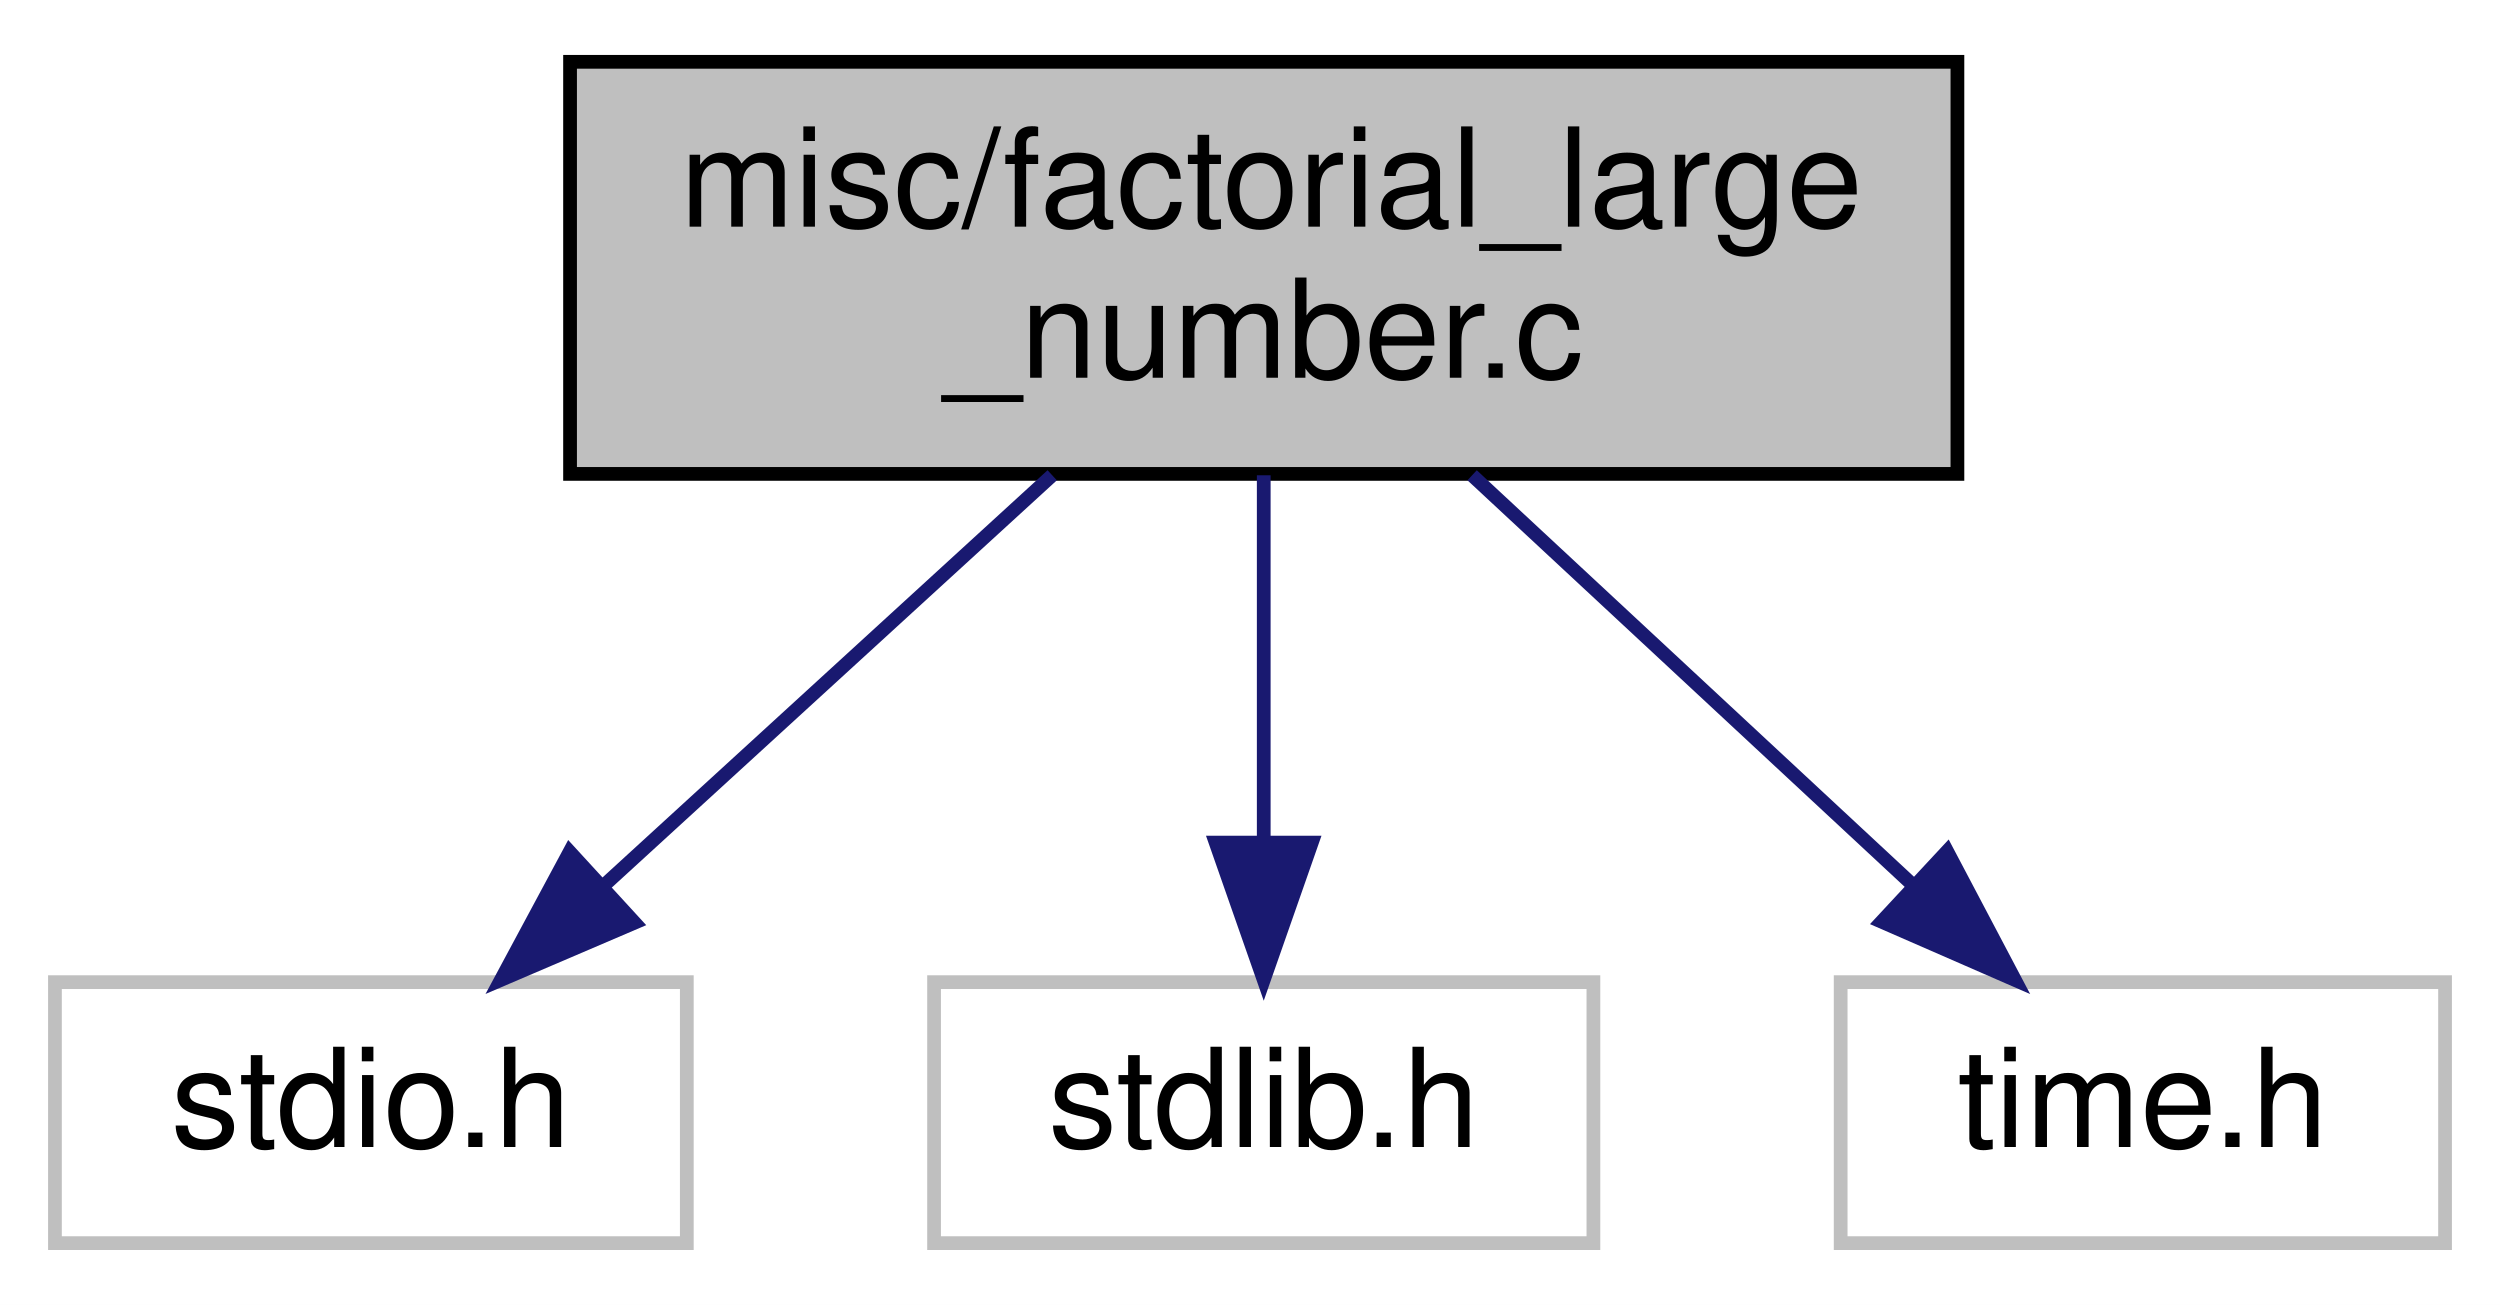
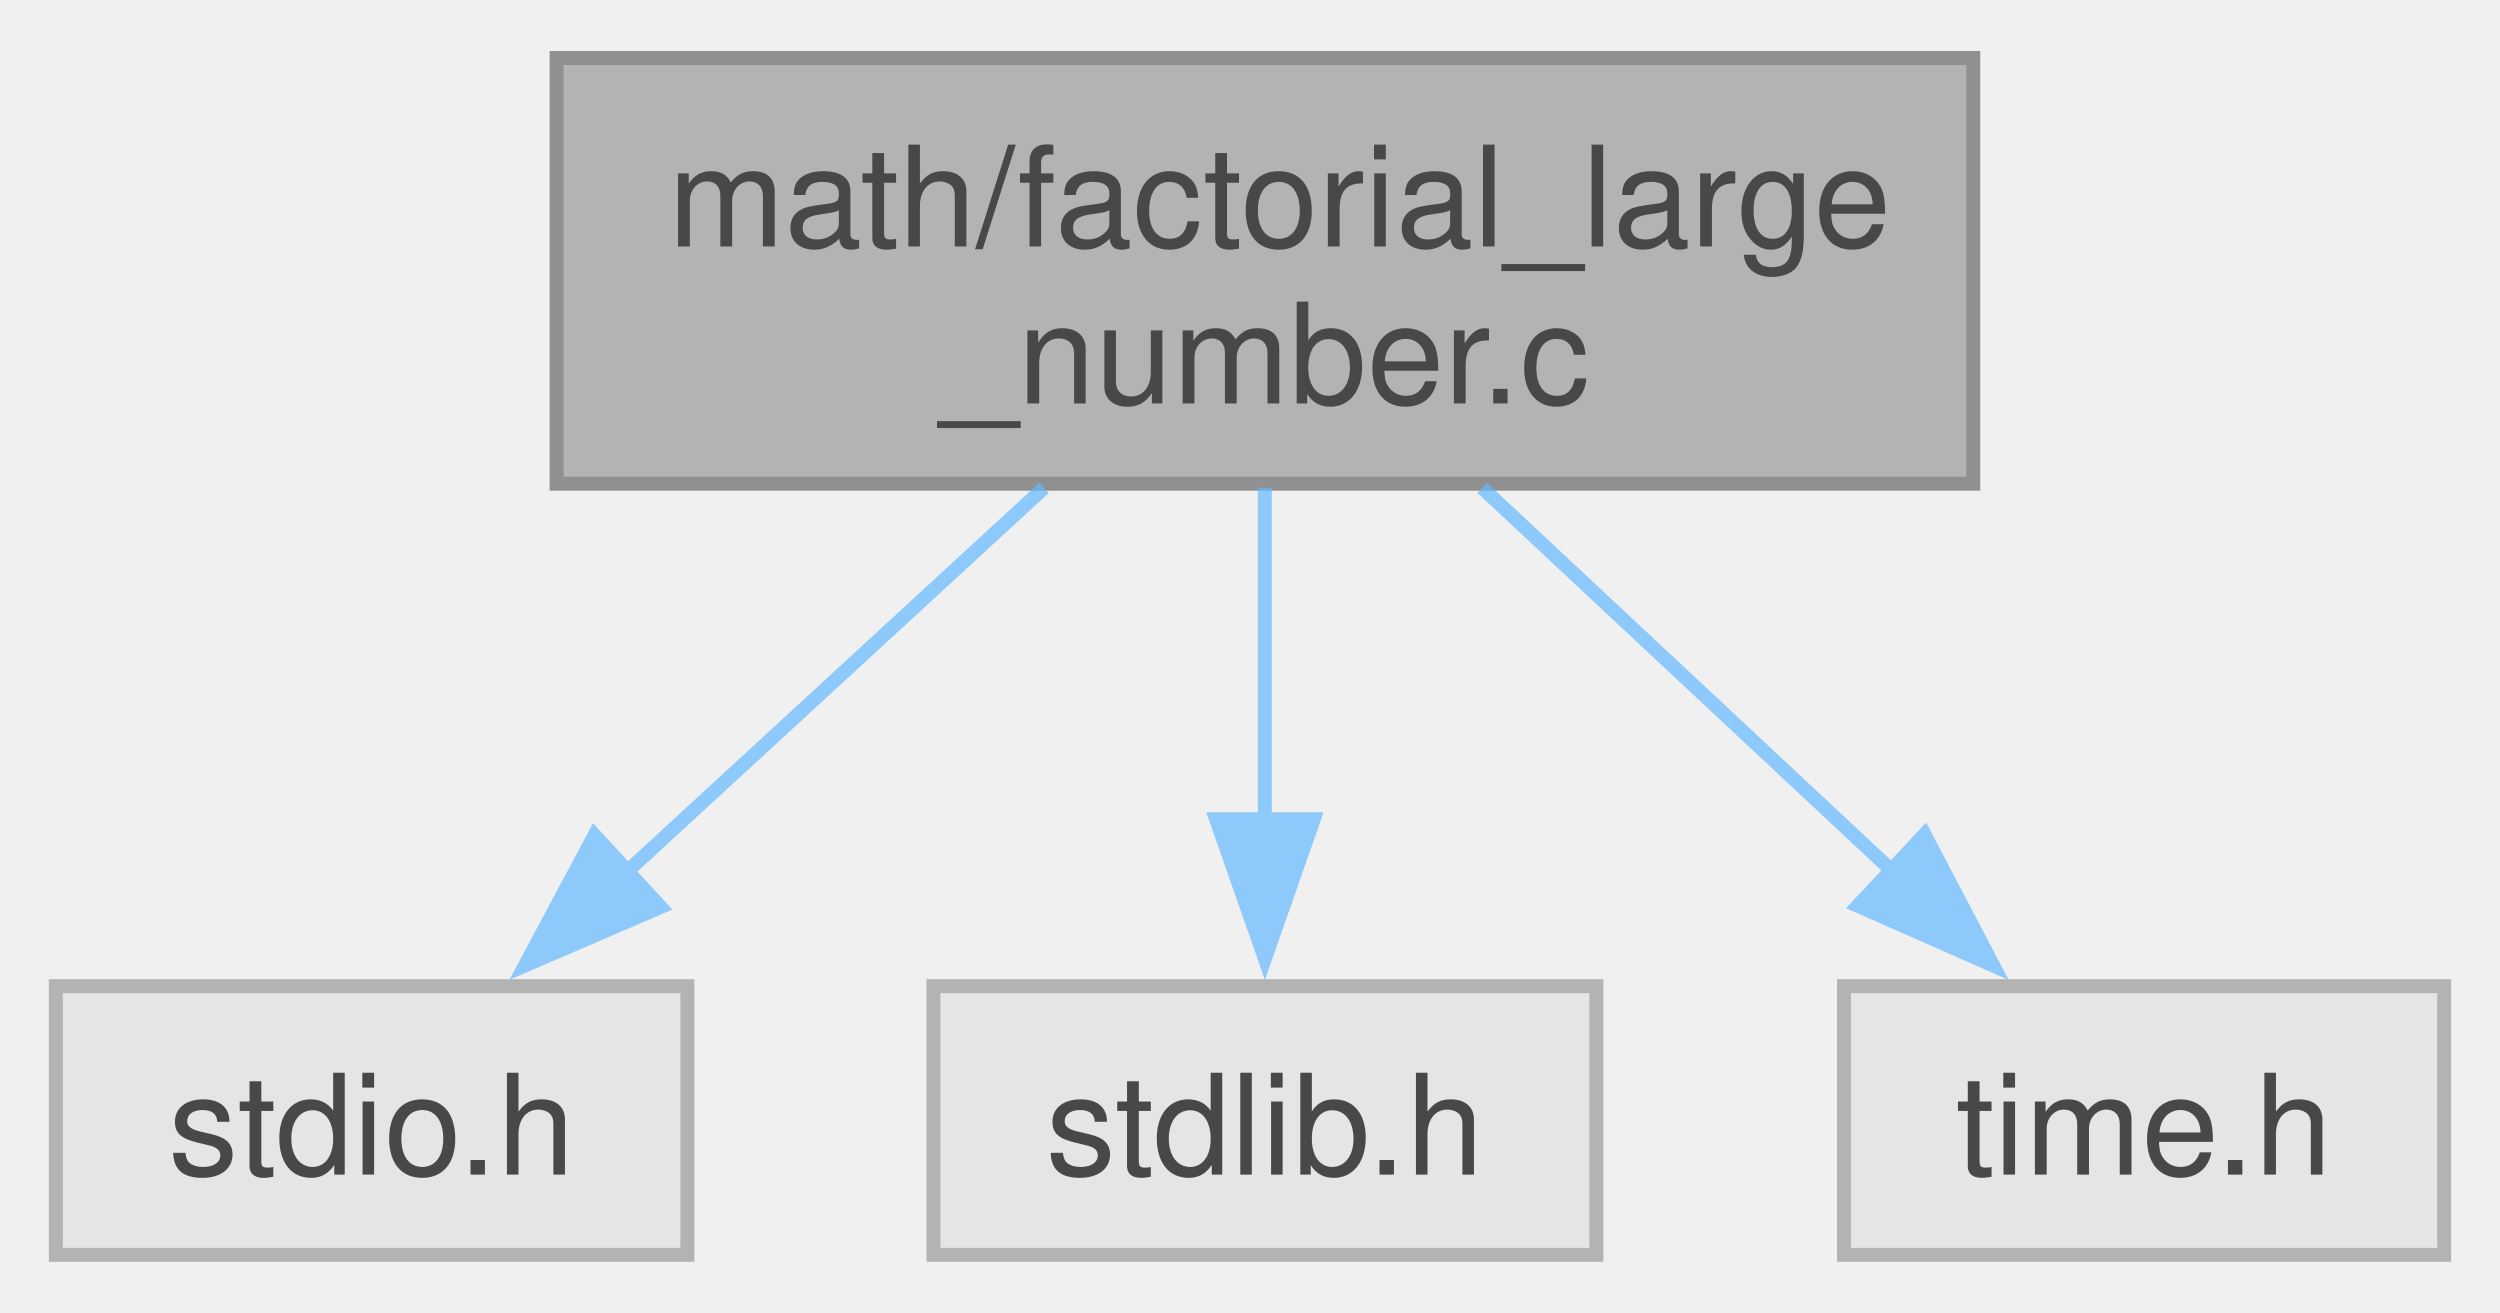
- <svg xmlns="http://www.w3.org/2000/svg" xmlns:xlink="http://www.w3.org/1999/xlink" width="182pt" height="95pt" viewBox="0.00 0.00 182.00 95.00">
-   <g id="graph0" class="graph" transform="scale(1 1) rotate(0) translate(4 91)">
-     <polygon fill="white" stroke="transparent" points="-4,4 -4,-91 178,-91 178,4 -4,4" />
-     <g id="node1" class="node">
-       <g id="a_node1">
-         <a xlink:title="Compute factorial of arbitrarily large numbers by storing individual digits in a byte.">
-           <polygon fill="#bfbfbf" stroke="black" points="37.5,-56.5 37.5,-86.5 138.5,-86.5 138.5,-56.5 37.5,-56.5" />
-           <text text-anchor="start" x="45.5" y="-74.5" font-family="Helvetica,sans-Serif" font-size="10.00">misc/factorial_large</text>
-           <text text-anchor="middle" x="88" y="-63.5" font-family="Helvetica,sans-Serif" font-size="10.00">_number.c</text>
-         </a>
+ <svg xmlns="http://www.w3.org/2000/svg" xmlns:xlink="http://www.w3.org/1999/xlink" width="179pt" height="94pt" viewBox="0.00 0.00 179.12 93.75">
+   <svg id="main" version="1.1" xml:space="preserve">
+     <style type="text/css">
+ .node, .edge {opacity: 0.7;}
+ .node.selected, .edge.selected {opacity: 1;}
+ .edge:hover path { stroke: red; }
+ .edge:hover polygon { stroke: red; fill: red; }
+ </style>
+     <svg id="graph" class="graph">
+       <g id="graph0" class="graph" transform="scale(1 1) rotate(0) translate(4 89.75)">
+         <g id="Node000001" class="node">
+           <g id="a_Node000001">
+             <a xlink:title="Compute factorial of arbitrarily large numbers by storing individual digits in a byte.">
+               <polygon fill="#999999" stroke="#666666" points="137.38,-85.75 35.88,-85.75 35.88,-55.25 137.38,-55.25 137.38,-85.75" />
+               <text text-anchor="start" x="43.88" y="-72.25" font-family="Helvetica,sans-Serif" font-size="10.00">math/factorial_large</text>
+               <text text-anchor="middle" x="86.62" y="-61" font-family="Helvetica,sans-Serif" font-size="10.00">_number.c</text>
+             </a>
+           </g>
+         </g>
+         <g id="Node000002" class="node">
+           <g id="a_Node000002">
+             <a xlink:title=" ">
+               <polygon fill="#e0e0e0" stroke="#999999" points="45.25,-19.25 0,-19.25 0,0 45.25,0 45.25,-19.25" />
+               <text text-anchor="middle" x="22.62" y="-5.75" font-family="Helvetica,sans-Serif" font-size="10.00">stdio.h</text>
+             </a>
+           </g>
+         </g>
+         <g id="edge1_Node000001_Node000002" class="edge">
+           <g id="a_edge1_Node000001_Node000002">
+             <a xlink:title=" ">
+               <path fill="none" stroke="#63b8ff" d="M70.8,-54.95C61.72,-46.59 50.26,-36.05 40.81,-27.35" />
+               <polygon fill="#63b8ff" stroke="#63b8ff" points="43.33,-24.92 33.61,-20.73 38.6,-30.07 43.33,-24.92" />
+             </a>
+           </g>
+         </g>
+         <g id="Node000003" class="node">
+           <g id="a_Node000003">
+             <a xlink:title=" ">
+               <polygon fill="#e0e0e0" stroke="#999999" points="110.38,-19.25 62.88,-19.25 62.88,0 110.38,0 110.38,-19.25" />
+               <text text-anchor="middle" x="86.62" y="-5.75" font-family="Helvetica,sans-Serif" font-size="10.00">stdlib.h</text>
+             </a>
+           </g>
+         </g>
+         <g id="edge2_Node000001_Node000003" class="edge">
+           <g id="a_edge2_Node000001_Node000003">
+             <a xlink:title=" ">
+               <path fill="none" stroke="#63b8ff" d="M86.62,-54.95C86.62,-47.71 86.62,-38.84 86.62,-30.94" />
+               <polygon fill="#63b8ff" stroke="#63b8ff" points="90.13,-31.21 86.63,-21.21 83.13,-31.21 90.13,-31.21" />
+             </a>
+           </g>
+         </g>
+         <g id="Node000004" class="node">
+           <g id="a_Node000004">
+             <a xlink:title=" ">
+               <polygon fill="#e0e0e0" stroke="#999999" points="171.12,-19.25 128.12,-19.25 128.12,0 171.12,0 171.12,-19.25" />
+               <text text-anchor="middle" x="149.62" y="-5.75" font-family="Helvetica,sans-Serif" font-size="10.00">time.h</text>
+             </a>
+           </g>
+         </g>
+         <g id="edge3_Node000001_Node000004" class="edge">
+           <g id="a_edge3_Node000001_Node000004">
+             <a xlink:title=" ">
+               <path fill="none" stroke="#63b8ff" d="M102.2,-54.95C111.14,-46.59 122.42,-36.05 131.73,-27.35" />
+               <polygon fill="#63b8ff" stroke="#63b8ff" points="133.89,-30.12 138.81,-20.73 129.11,-25.01 133.89,-30.12" />
+             </a>
+           </g>
+         </g>
      </g>
-     </g>
-     <g id="node2" class="node">
-       <g id="a_node2">
-         <a xlink:title=" ">
-           <polygon fill="white" stroke="#bfbfbf" points="0,-0.5 0,-19.5 46,-19.5 46,-0.5 0,-0.5" />
-           <text text-anchor="middle" x="23" y="-7.5" font-family="Helvetica,sans-Serif" font-size="10.00">stdio.h</text>
-         </a>
-       </g>
-     </g>
-     <g id="edge1" class="edge">
-       <path fill="none" stroke="midnightblue" d="M72.6,-56.4C62.76,-47.4 50.01,-35.72 39.89,-26.47" />
-       <polygon fill="midnightblue" stroke="midnightblue" points="42.2,-23.83 32.46,-19.66 37.47,-28.99 42.2,-23.83" />
-     </g>
-     <g id="node3" class="node">
-       <g id="a_node3">
-         <a xlink:title=" ">
-           <polygon fill="white" stroke="#bfbfbf" points="64,-0.5 64,-19.5 112,-19.5 112,-0.5 64,-0.5" />
-           <text text-anchor="middle" x="88" y="-7.5" font-family="Helvetica,sans-Serif" font-size="10.00">stdlib.h</text>
-         </a>
-       </g>
-     </g>
-     <g id="edge2" class="edge">
-       <path fill="none" stroke="midnightblue" d="M88,-56.4C88,-48.47 88,-38.46 88,-29.86" />
-       <polygon fill="midnightblue" stroke="midnightblue" points="91.5,-29.66 88,-19.66 84.5,-29.66 91.5,-29.66" />
-     </g>
-     <g id="node4" class="node">
-       <g id="a_node4">
-         <a xlink:title=" ">
-           <polygon fill="white" stroke="#bfbfbf" points="130,-0.5 130,-19.5 174,-19.5 174,-0.5 130,-0.5" />
-           <text text-anchor="middle" x="152" y="-7.5" font-family="Helvetica,sans-Serif" font-size="10.00">time.h</text>
-         </a>
-       </g>
-     </g>
-     <g id="edge3" class="edge">
-       <path fill="none" stroke="midnightblue" d="M103.17,-56.4C112.75,-47.49 125.16,-35.95 135.07,-26.74" />
-       <polygon fill="midnightblue" stroke="midnightblue" points="137.75,-29.03 142.69,-19.66 132.98,-23.9 137.75,-29.03" />
-     </g>
-   </g>
+     </svg>
+   </svg>
+   <style type="text/css">
+ 
+ [data-mouse-over-selected='false'] { opacity: 0.7; }
+ [data-mouse-over-selected='true']  { opacity: 1.0; }
+ 
+ </style>
</svg>
